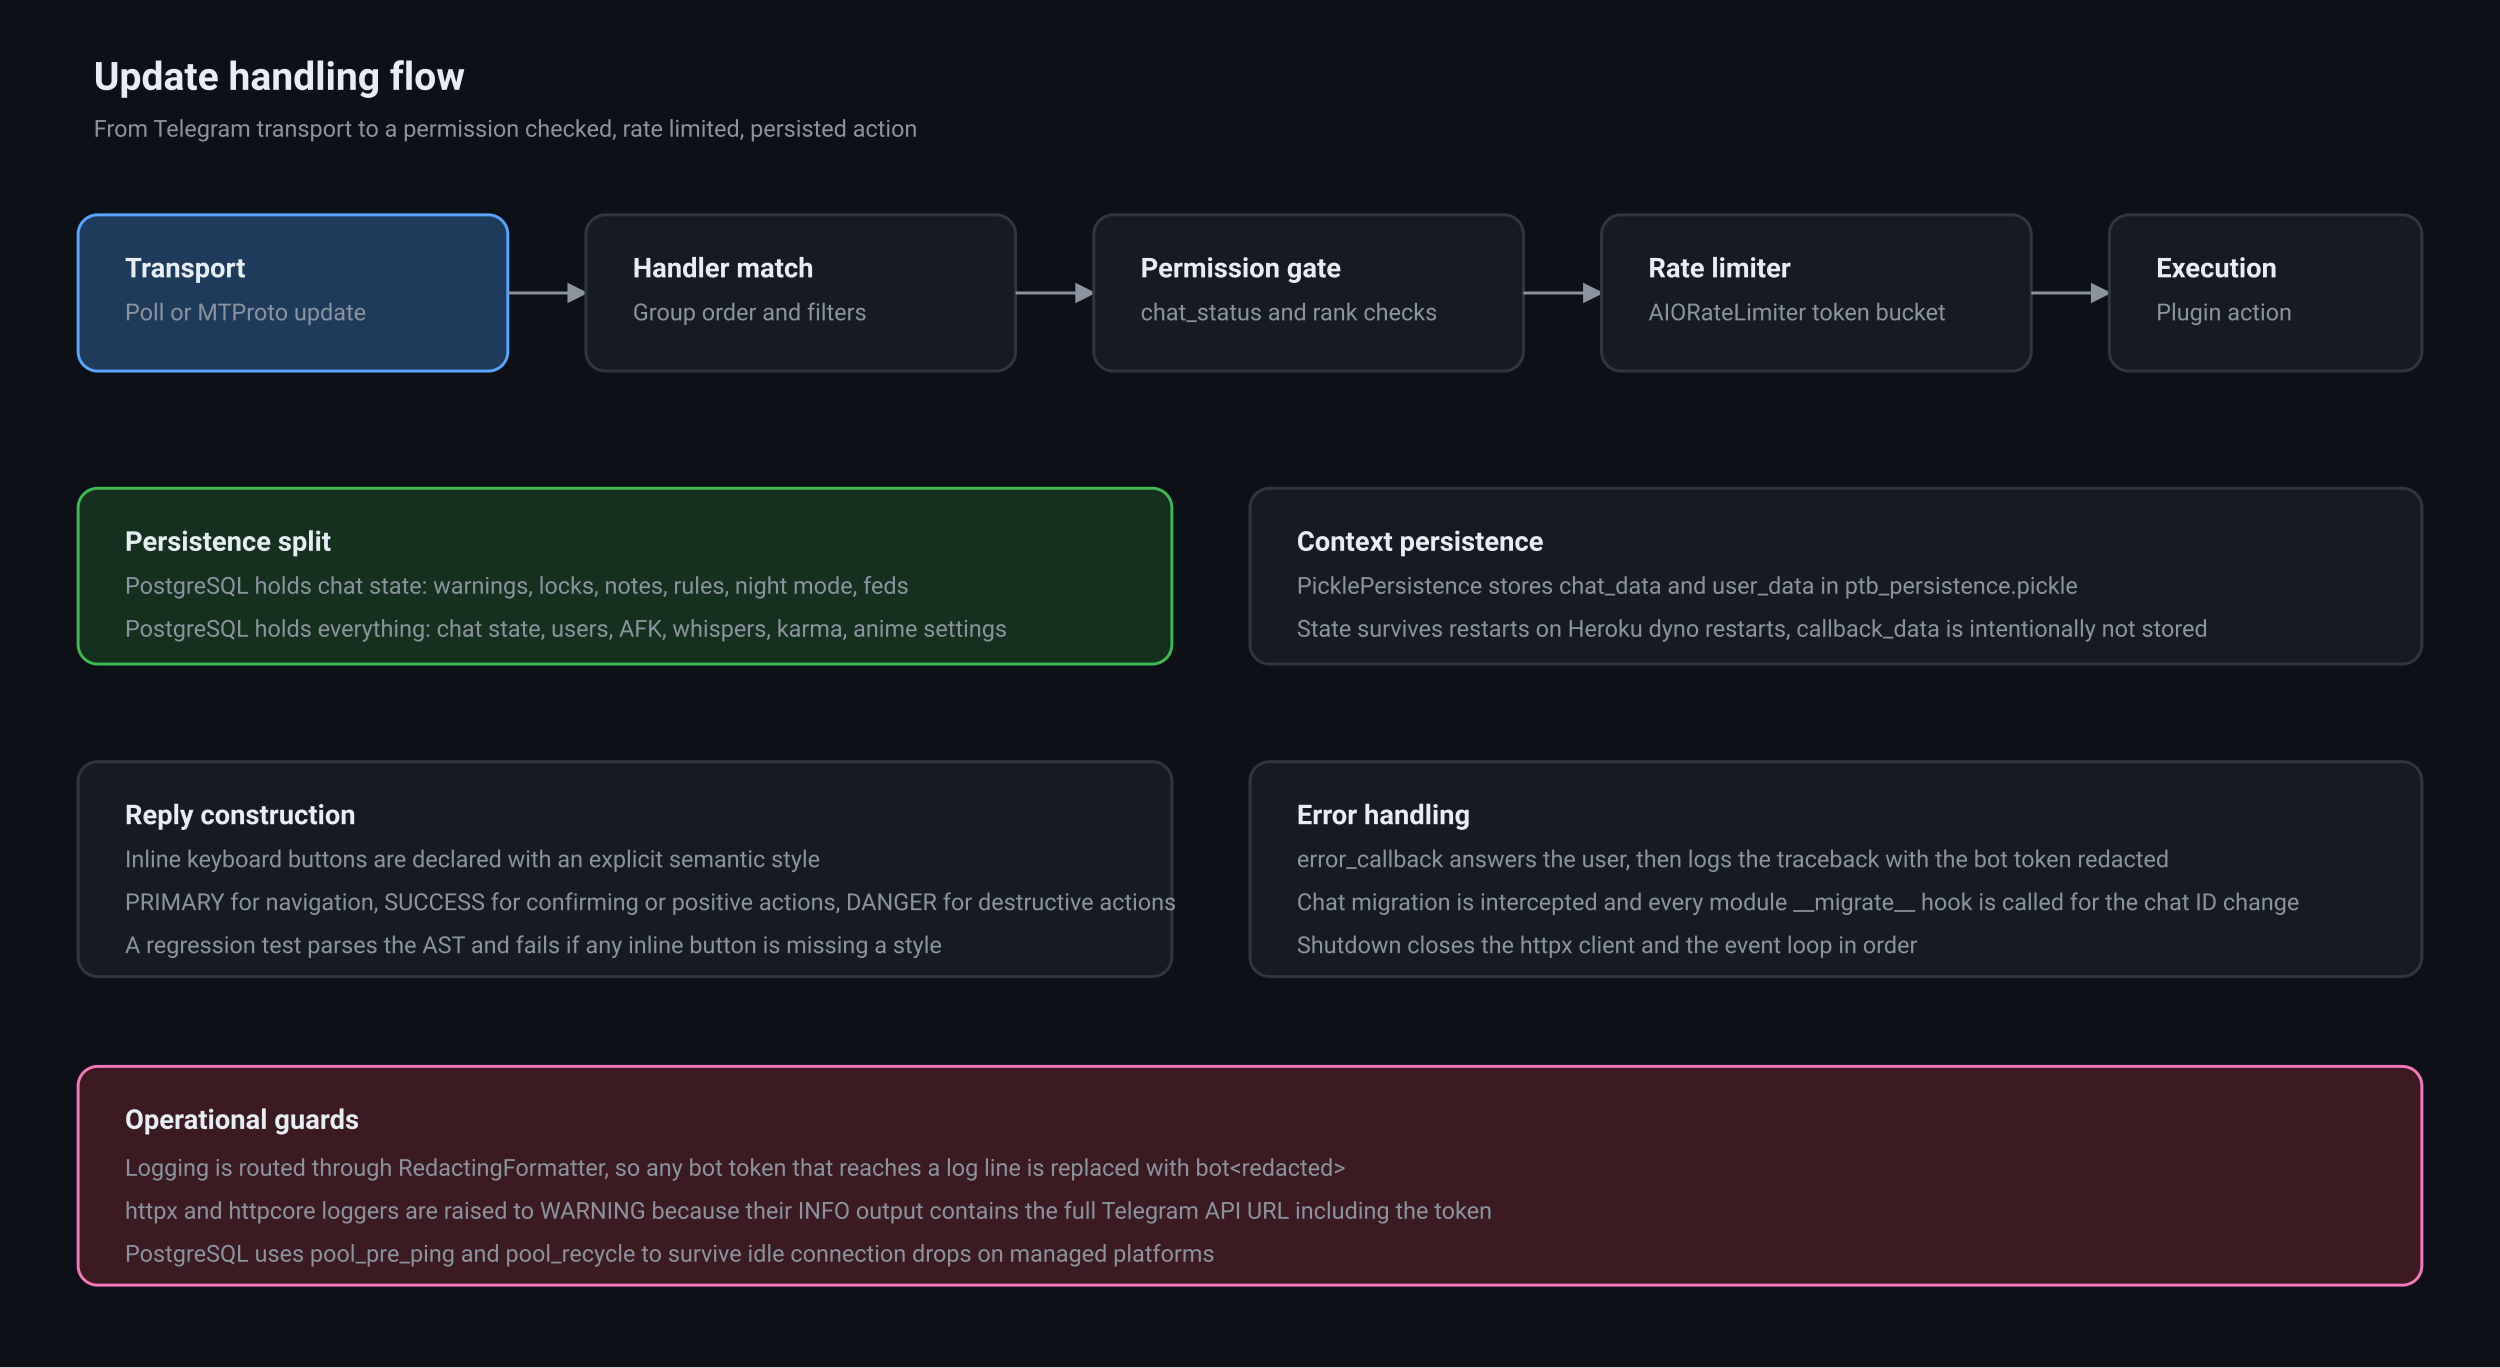
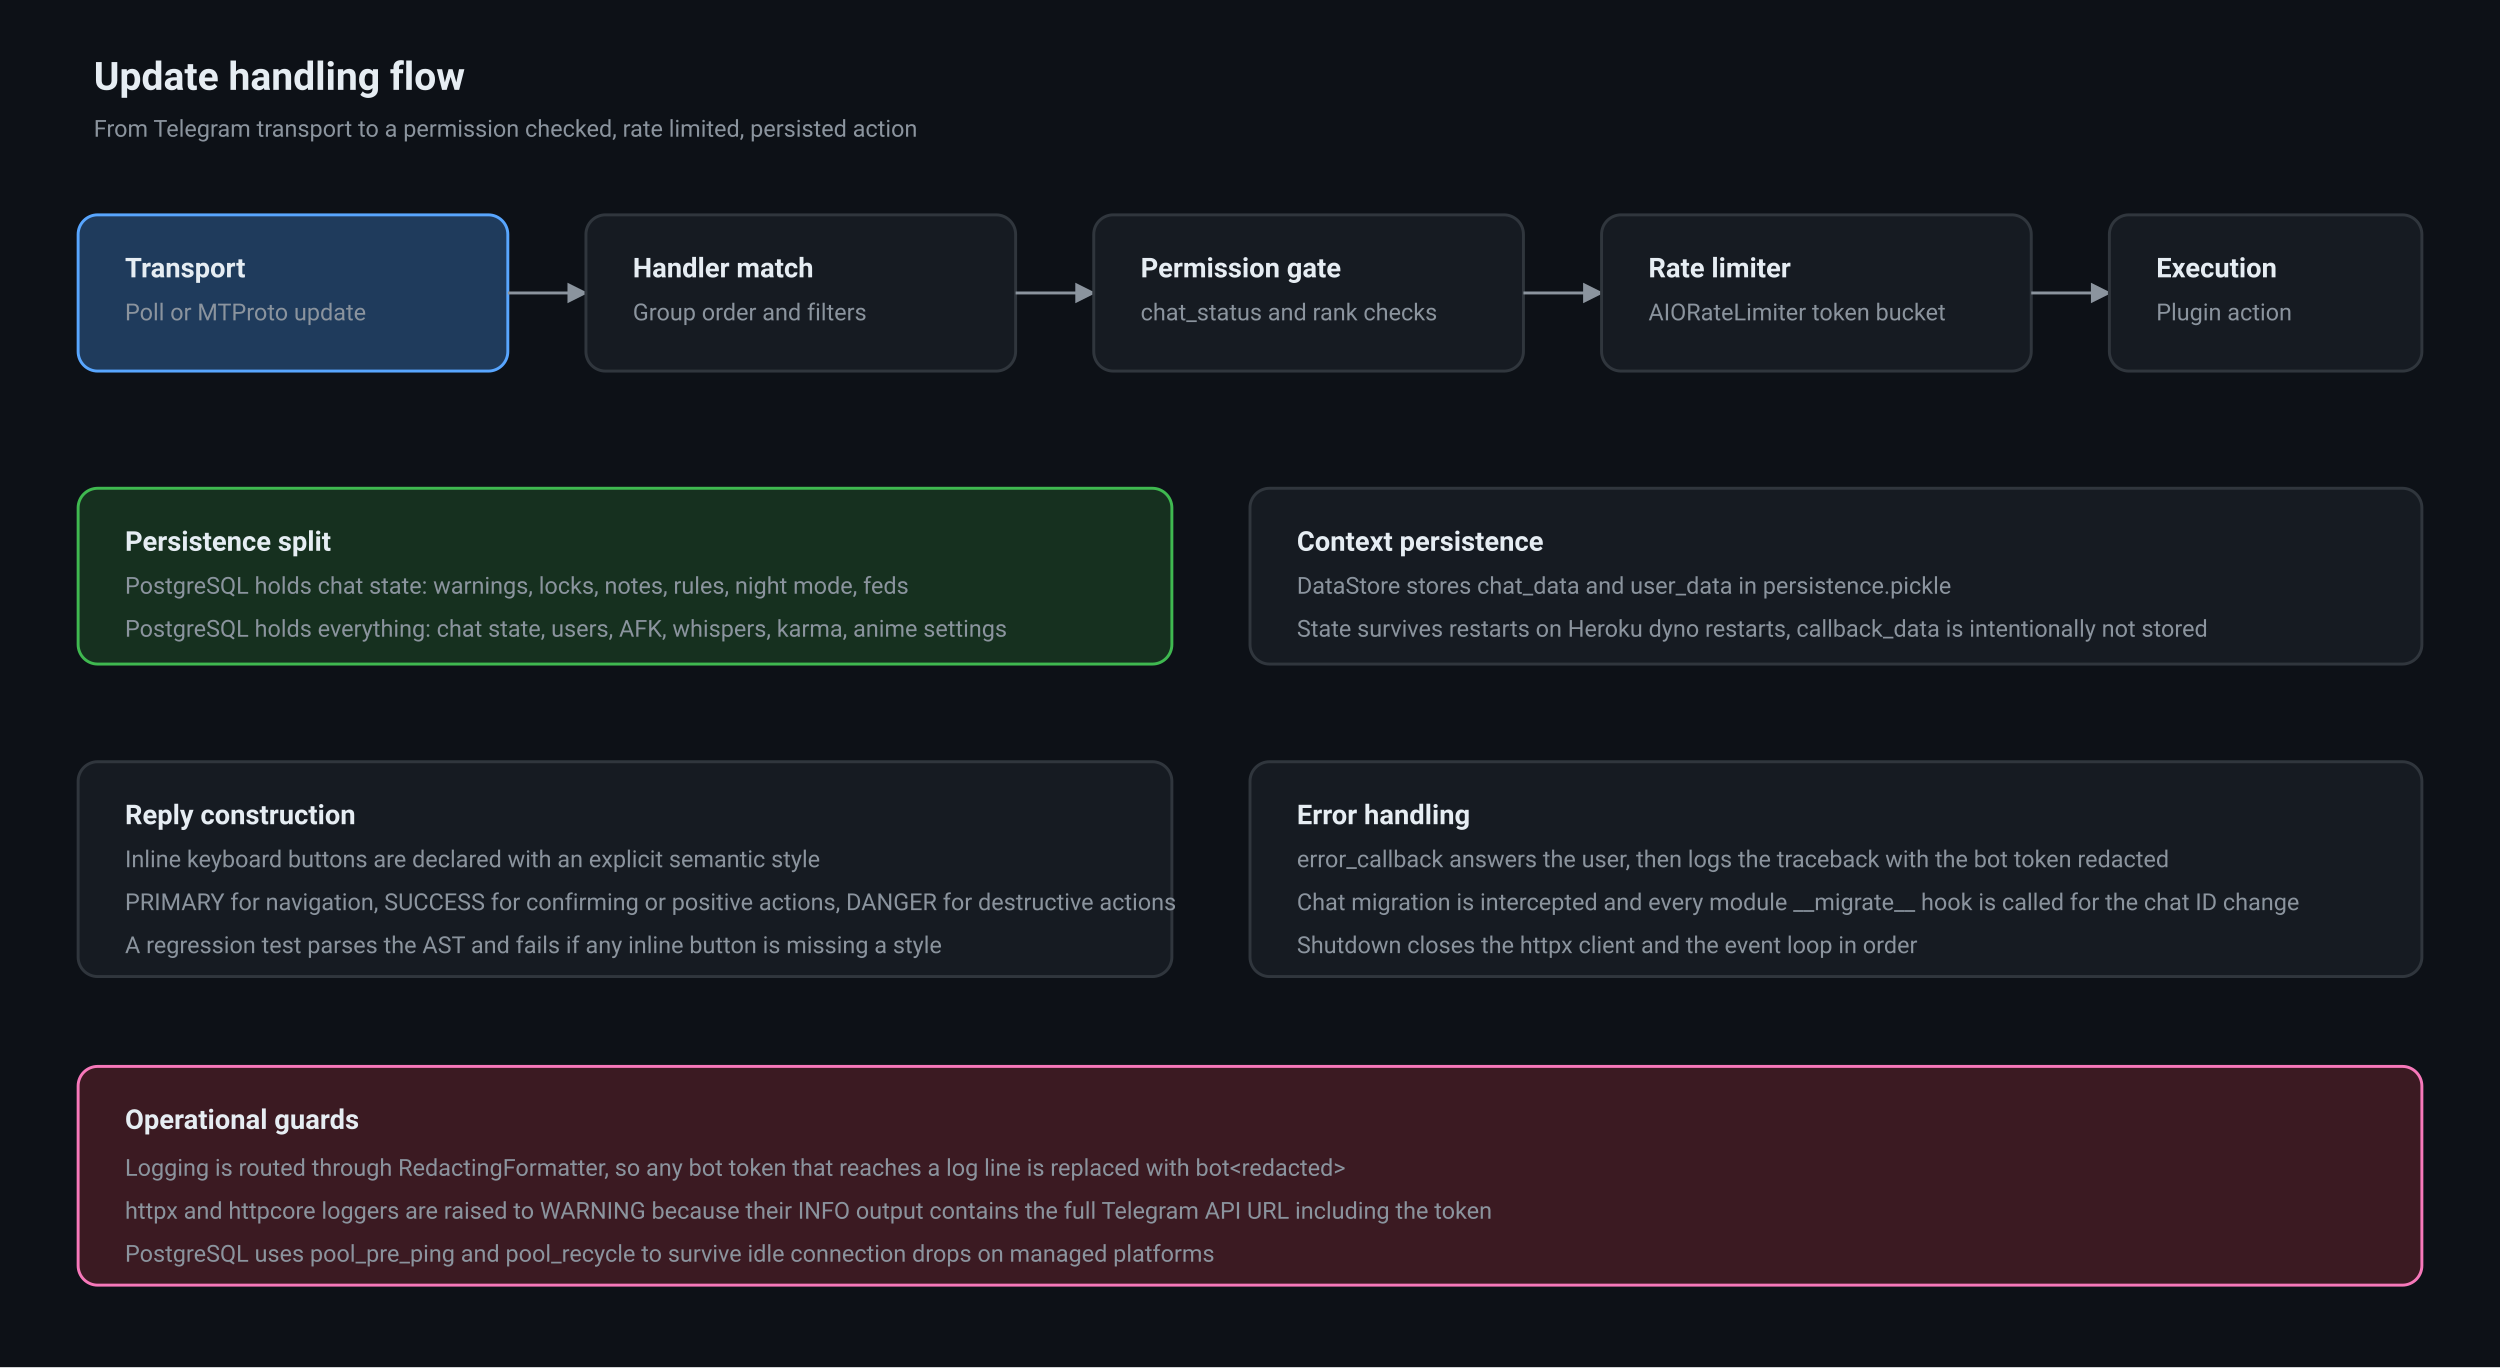
<svg xmlns="http://www.w3.org/2000/svg" viewBox="0 0 1280 700" width="1280" height="700" role="img" aria-label="YaeMiko update handling flow">
  <defs>
    <marker id="arrow" viewBox="0 0 10 10" refX="9" refY="5" markerWidth="7" markerHeight="7" orient="auto-start-reverse">
      <path d="M 0 0 L 10 5 L 0 10 z" fill="#8b949e" />
    </marker>
    <style>
      .bg { fill: #0d1117; }
      .panel { fill: #161b22; stroke: #30363d; stroke-width: 1.5; rx: 10; }
      .title { fill: #e6edf3; font: 600 20px "Segoe UI", Roboto, Helvetica, Arial, sans-serif; }
      .head { fill: #e6edf3; font: 600 14px "Segoe UI", Roboto, Helvetica, Arial, sans-serif; }
      .sub { fill: #8b949e; font: 400 12px "Segoe UI", Roboto, Helvetica, Arial, sans-serif; }
      .edge { stroke: #8b949e; stroke-width: 1.5; fill: none; marker-end: url(#arrow); }
      .accent-blue { fill: #1f3b5c; stroke: #58a6ff; stroke-width: 1.5; rx: 10; }
      .accent-green { fill: #16301f; stroke: #3fb950; stroke-width: 1.5; rx: 10; }
      .accent-red { fill: #3b1a22; stroke: #f778ba; stroke-width: 1.5; rx: 10; }
    </style>
  </defs>
  <rect class="bg" x="0" y="0" width="1280" height="700" />
  <text class="title" x="48" y="46">Update handling flow</text>
  <text class="sub" x="48" y="70">From Telegram transport to a permission checked, rate limited, persisted action</text>
  <rect class="accent-blue" x="40" y="110" width="220" height="80" />
  <text class="head" x="64" y="142">Transport</text>
  <text class="sub" x="64" y="164">Poll or MTProto update</text>
  <path class="edge" d="M 260 150 L 300 150" />
  <rect class="panel" x="300" y="110" width="220" height="80" />
  <text class="head" x="324" y="142">Handler match</text>
  <text class="sub" x="324" y="164">Group order and filters</text>
  <path class="edge" d="M 520 150 L 560 150" />
  <rect class="panel" x="560" y="110" width="220" height="80" />
  <text class="head" x="584" y="142">Permission gate</text>
  <text class="sub" x="584" y="164">chat_status and rank checks</text>
  <path class="edge" d="M 780 150 L 820 150" />
  <rect class="panel" x="820" y="110" width="220" height="80" />
  <text class="head" x="844" y="142">Rate limiter</text>
  <text class="sub" x="844" y="164">AIORateLimiter token bucket</text>
  <path class="edge" d="M 1040 150 L 1080 150" />
  <rect class="panel" x="1080" y="110" width="160" height="80" />
  <text class="head" x="1104" y="142">Execution</text>
  <text class="sub" x="1104" y="164">Plugin action</text>
  <rect class="accent-green" x="40" y="250" width="560" height="90" />
  <text class="head" x="64" y="282">Persistence split</text>
  <text class="sub" x="64" y="304">PostgreSQL holds chat state: warnings, locks, notes, rules, night mode, feds</text>
  <text class="sub" x="64" y="326">PostgreSQL holds everything: chat state, users, AFK, whispers, karma, anime settings</text>
  <rect class="panel" x="640" y="250" width="600" height="90" />
  <text class="head" x="664" y="282">Context persistence</text>
-   <text class="sub" x="664" y="304">PicklePersistence stores chat_data and user_data in ptb_persistence.pickle</text>
+   <text class="sub" x="664" y="304">DataStore stores chat_data and user_data in persistence.pickle</text>
  <text class="sub" x="664" y="326">State survives restarts on Heroku dyno restarts, callback_data is intentionally not stored</text>
  <rect class="panel" x="40" y="390" width="560" height="110" />
  <text class="head" x="64" y="422">Reply construction</text>
  <text class="sub" x="64" y="444">Inline keyboard buttons are declared with an explicit semantic style</text>
  <text class="sub" x="64" y="466">PRIMARY for navigation, SUCCESS for confirming or positive actions, DANGER for destructive actions</text>
  <text class="sub" x="64" y="488">A regression test parses the AST and fails if any inline button is missing a style</text>
  <rect class="panel" x="640" y="390" width="600" height="110" />
  <text class="head" x="664" y="422">Error handling</text>
  <text class="sub" x="664" y="444">error_callback answers the user, then logs the traceback with the bot token redacted</text>
  <text class="sub" x="664" y="466">Chat migration is intercepted and every module __migrate__ hook is called for the chat ID change</text>
  <text class="sub" x="664" y="488">Shutdown closes the httpx client and the event loop in order</text>
  <rect class="accent-red" x="40" y="546" width="1200" height="112" />
  <text class="head" x="64" y="578">Operational guards</text>
  <text class="sub" x="64" y="602">Logging is routed through RedactingFormatter, so any bot token that reaches a log line is replaced with bot&lt;redacted&gt;</text>
  <text class="sub" x="64" y="624">httpx and httpcore loggers are raised to WARNING because their INFO output contains the full Telegram API URL including the token</text>
  <text class="sub" x="64" y="646">PostgreSQL uses pool_pre_ping and pool_recycle to survive idle connection drops on managed platforms</text>
</svg>
